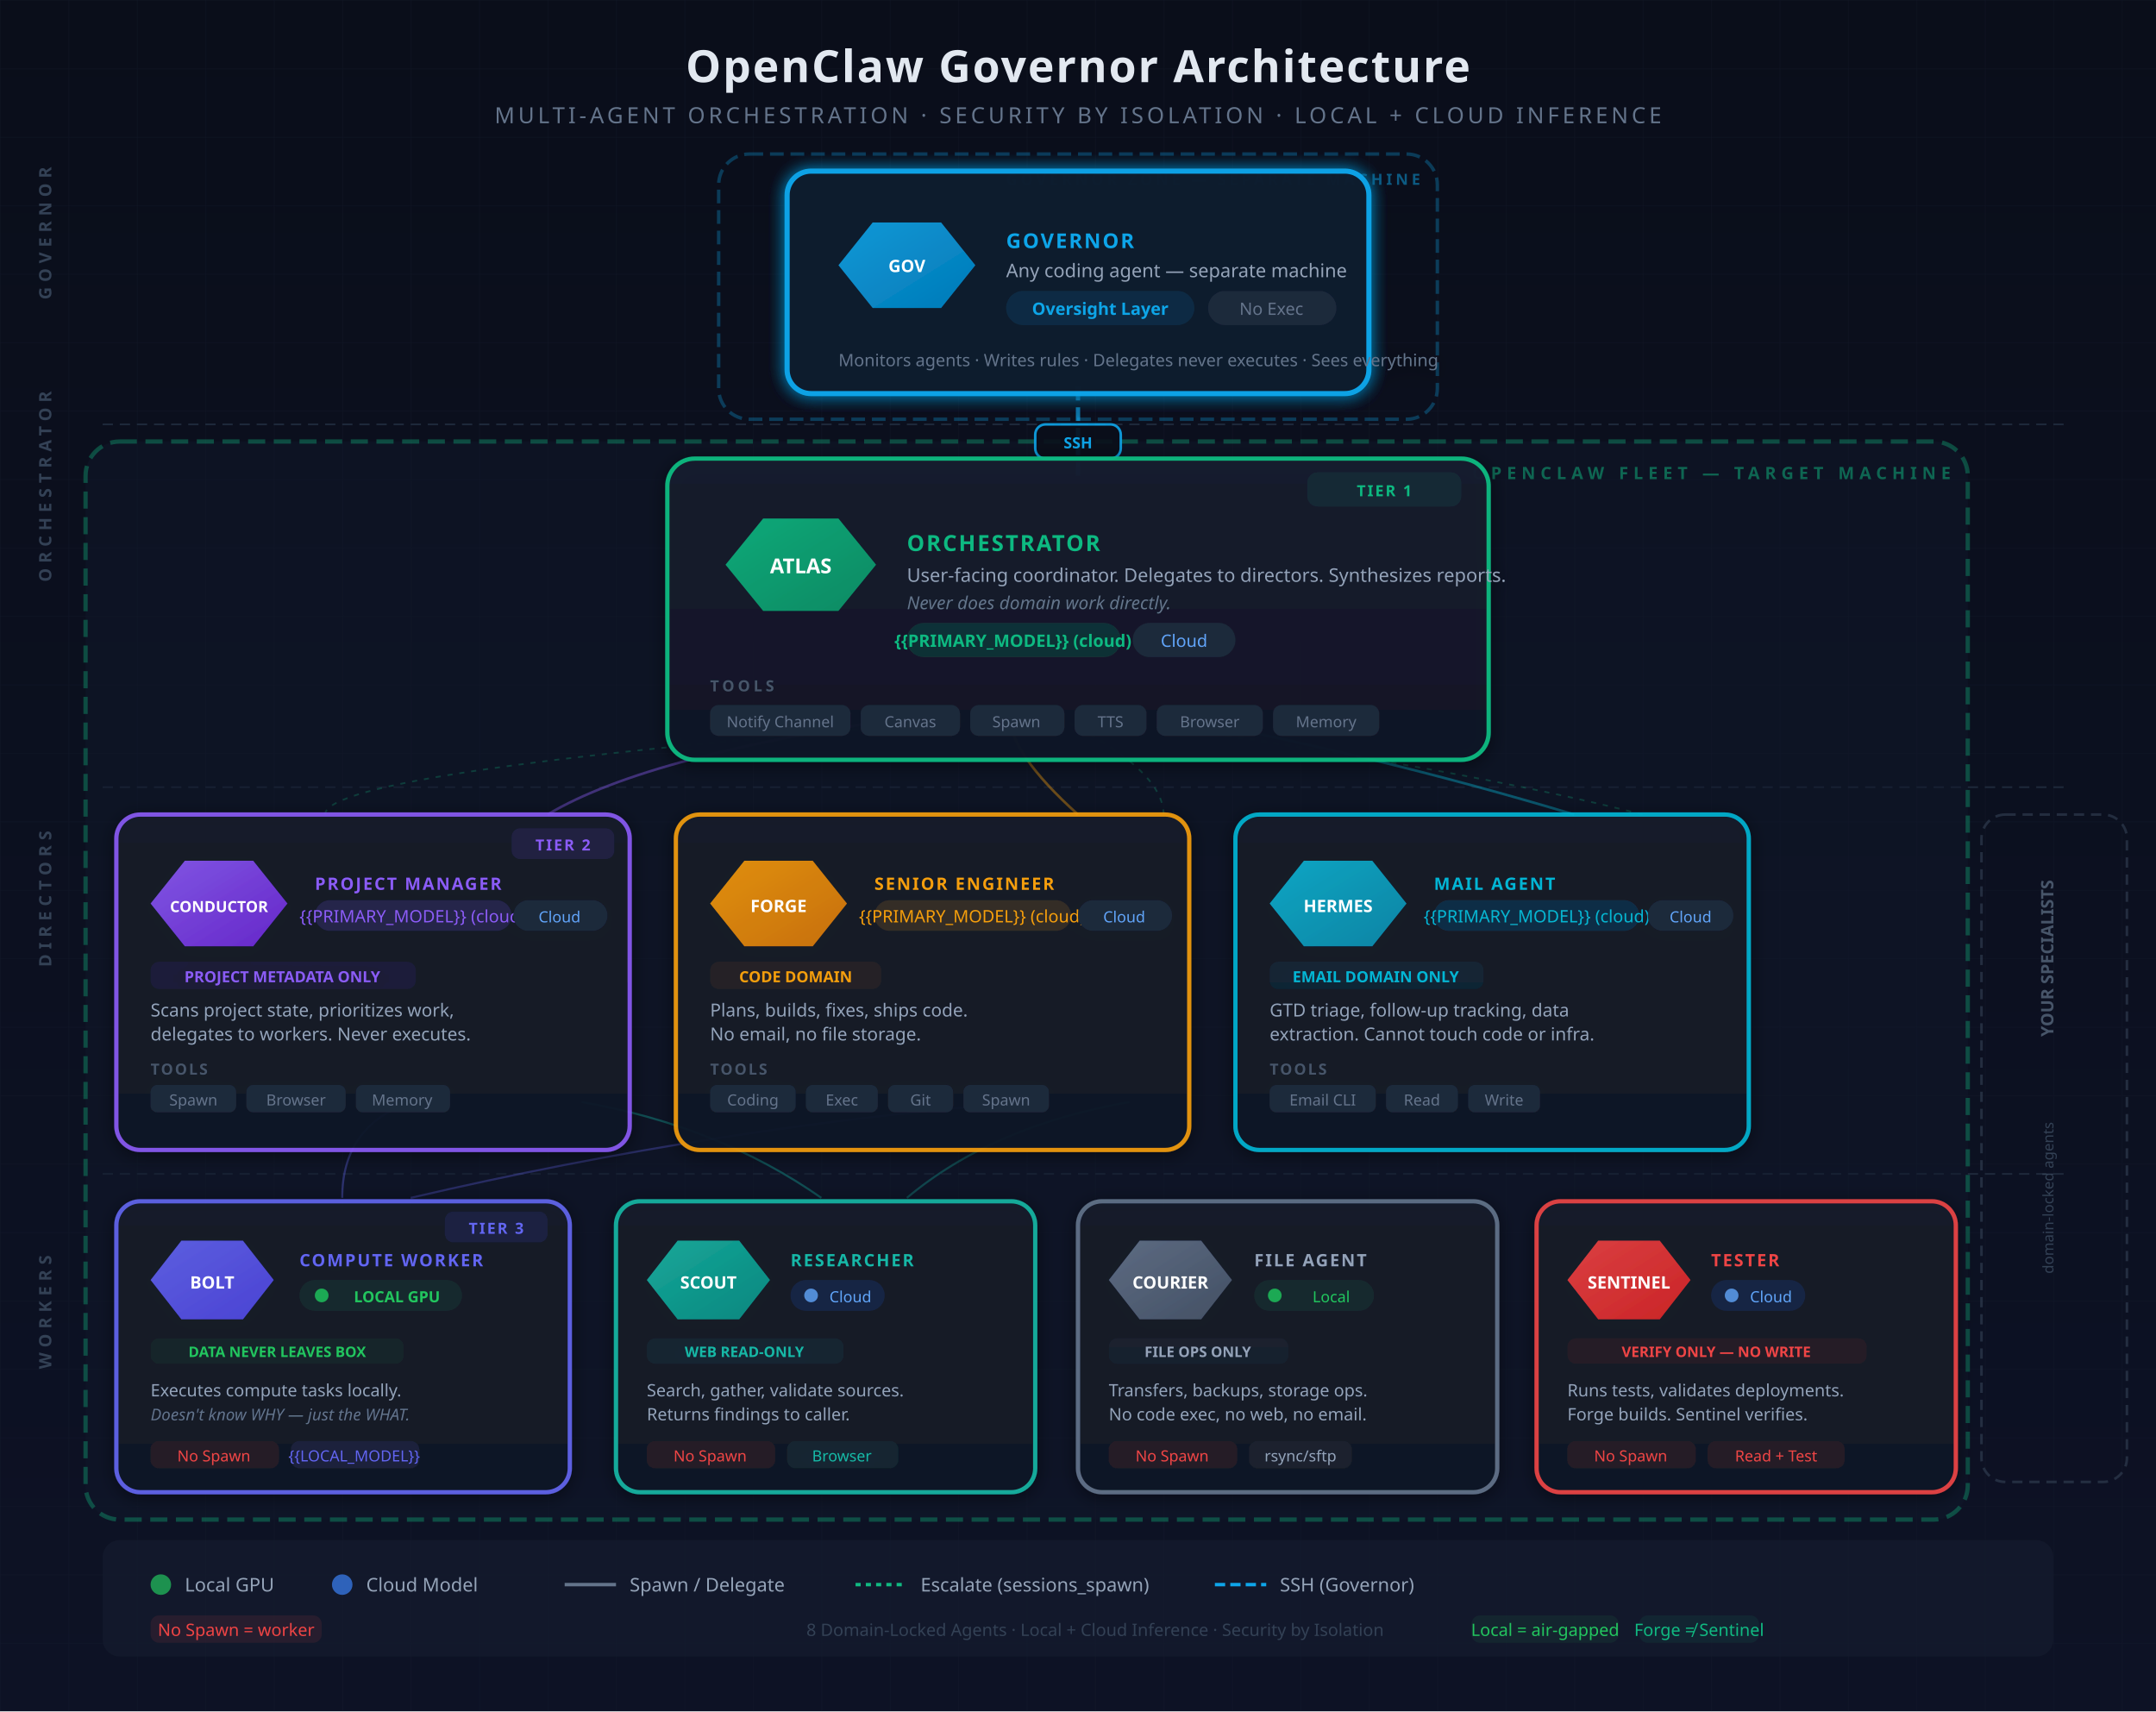
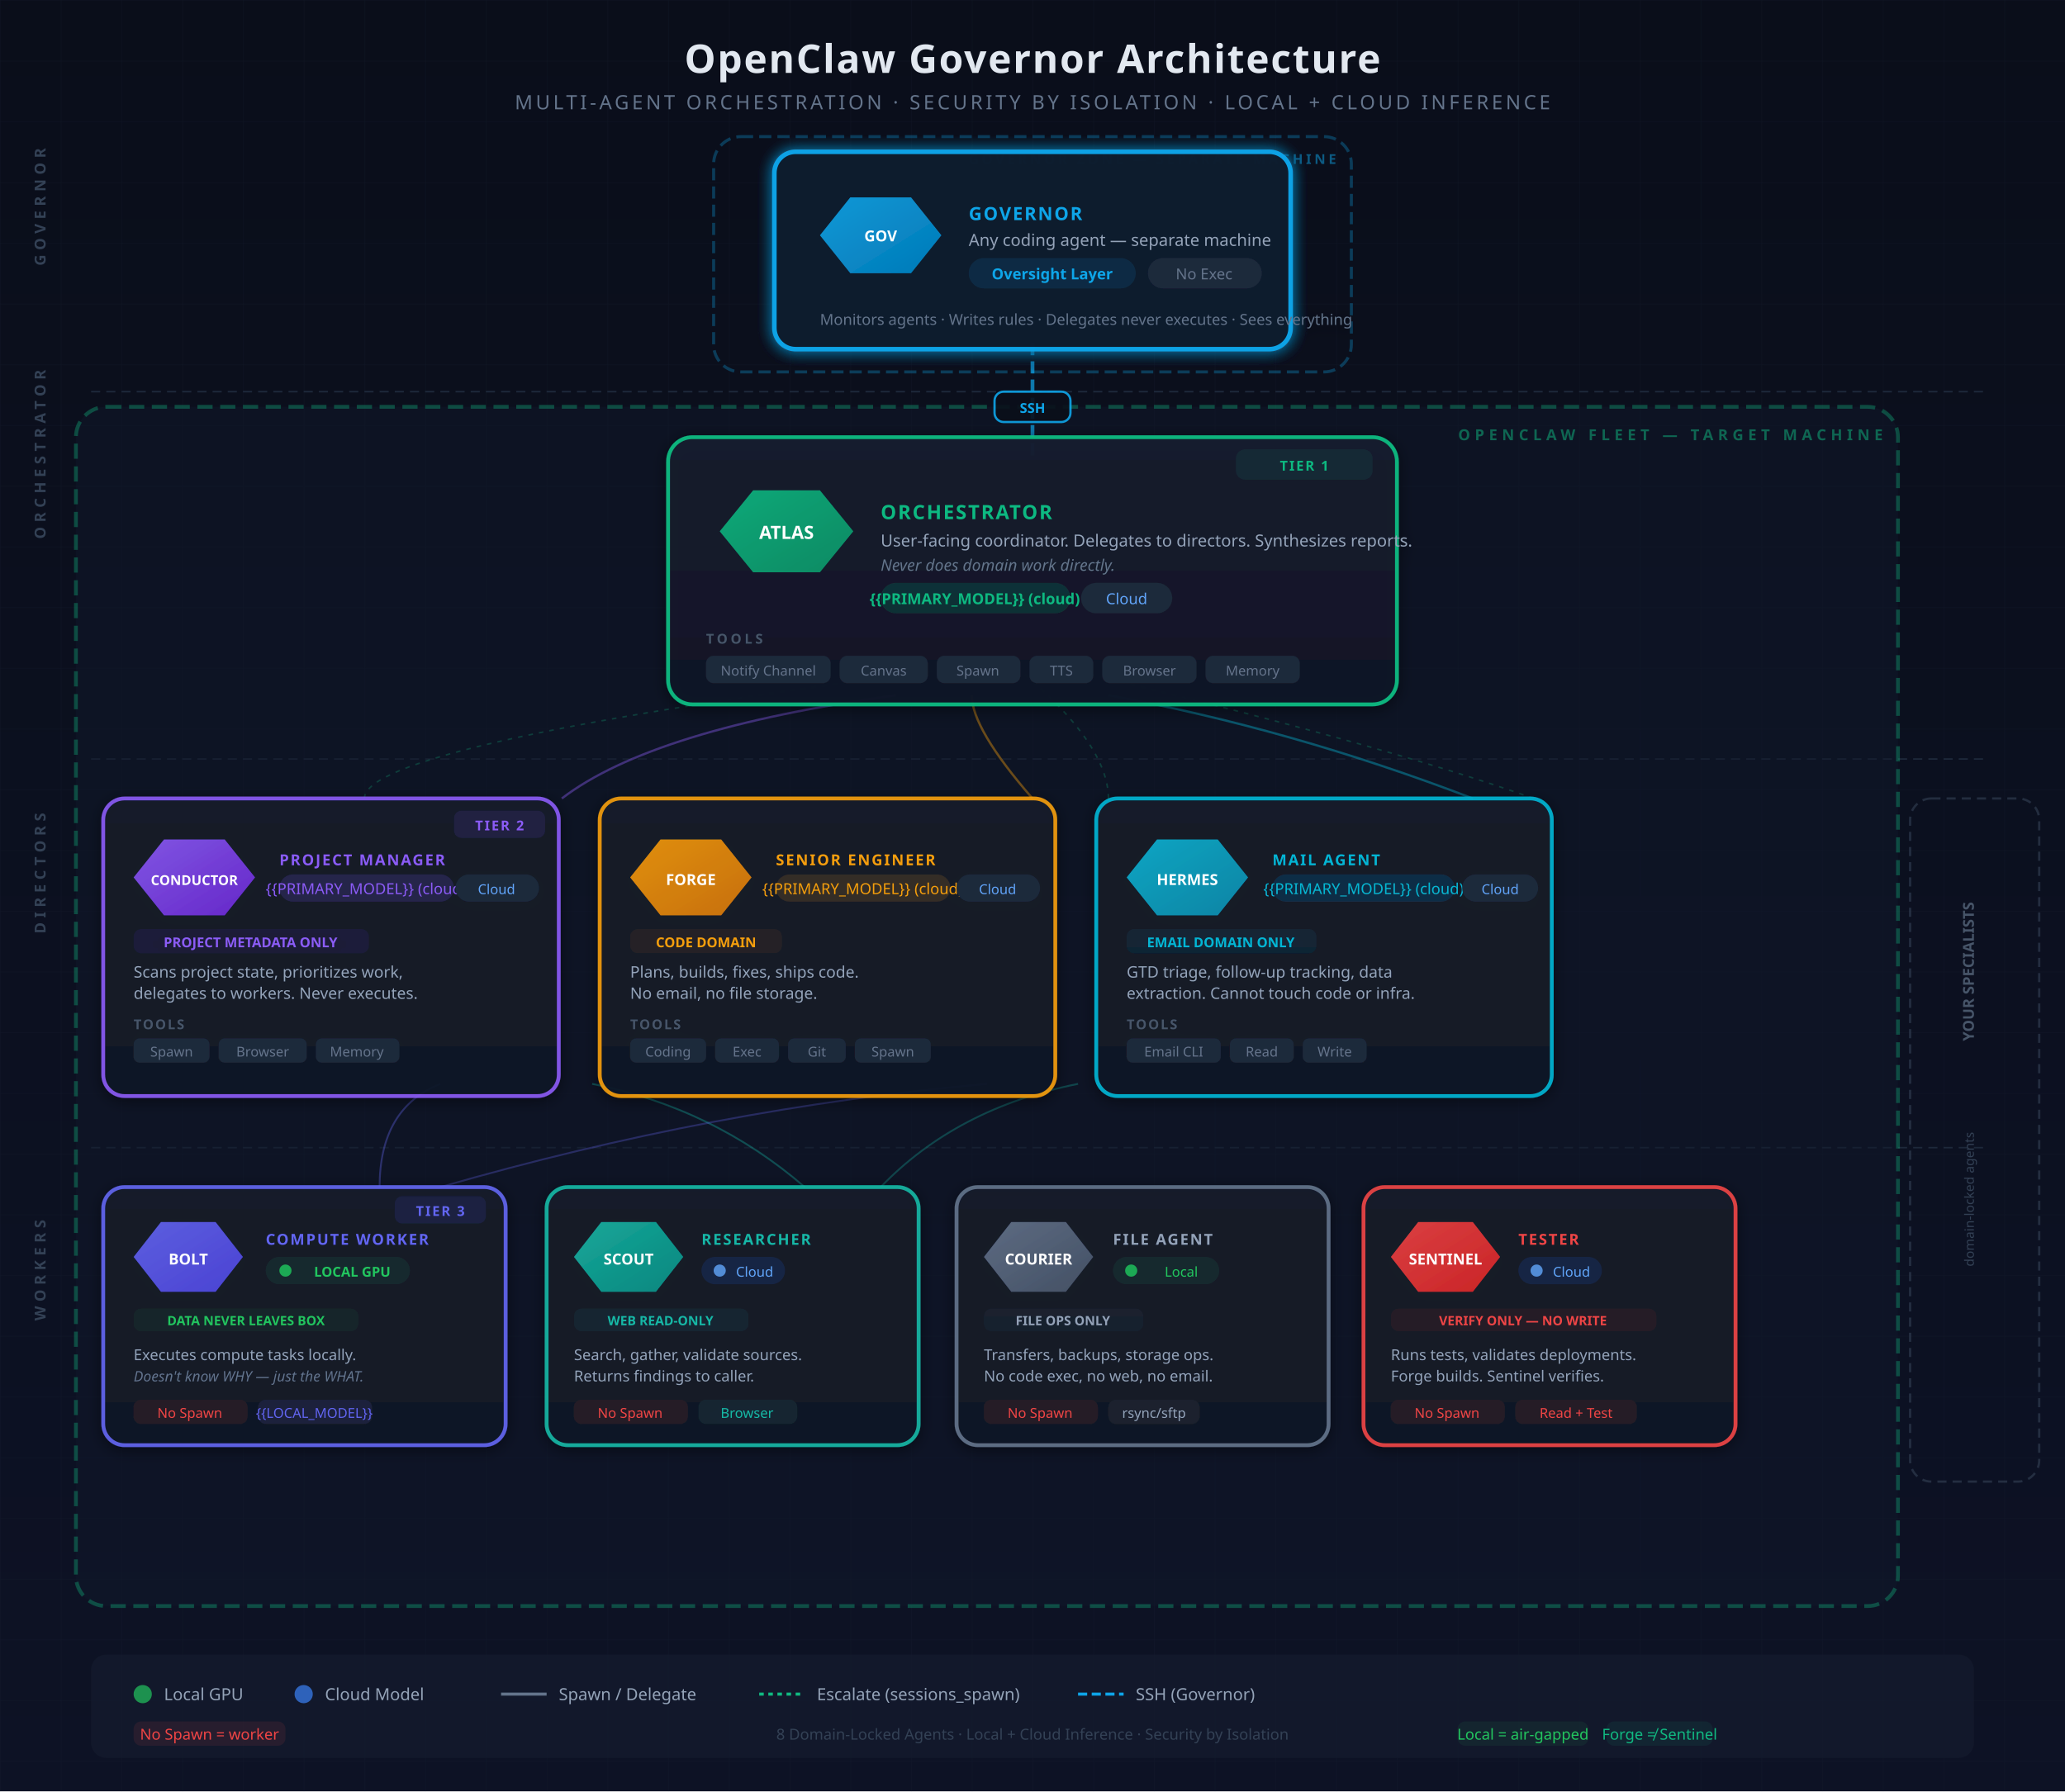
- <svg xmlns="http://www.w3.org/2000/svg" viewBox="0 0 1260 1000" font-family="'Segoe UI', system-ui, -apple-system, sans-serif">
+ <svg xmlns="http://www.w3.org/2000/svg" viewBox="0 0 1360 1180" font-family="'Segoe UI', system-ui, -apple-system, sans-serif">
  <defs>
    <linearGradient id="bg" x1="0" y1="0" x2="0" y2="1">
      <stop offset="0%" stop-color="#0a0e1a" />
      <stop offset="100%" stop-color="#0d1225" />
    </linearGradient>
    <linearGradient id="cardBg" x1="0" y1="0" x2="0" y2="1">
      <stop offset="0%" stop-color="#141b2d" />
      <stop offset="100%" stop-color="#111827" />
    </linearGradient>
    <linearGradient id="govGrad" x1="0" y1="0" x2="1" y2="1">
      <stop offset="0%" stop-color="#0ea5e9" />
      <stop offset="100%" stop-color="#0284c7" />
    </linearGradient>
    <linearGradient id="atlasGrad" x1="0" y1="0" x2="1" y2="1">
      <stop offset="0%" stop-color="#10b981" />
      <stop offset="100%" stop-color="#059669" />
    </linearGradient>
    <linearGradient id="conductorGrad" x1="0" y1="0" x2="1" y2="1">
      <stop offset="0%" stop-color="#8b5cf6" />
      <stop offset="100%" stop-color="#6d28d9" />
    </linearGradient>
    <linearGradient id="forgeGrad" x1="0" y1="0" x2="1" y2="1">
      <stop offset="0%" stop-color="#f59e0b" />
      <stop offset="100%" stop-color="#d97706" />
    </linearGradient>
    <linearGradient id="hermesGrad" x1="0" y1="0" x2="1" y2="1">
      <stop offset="0%" stop-color="#06b6d4" />
      <stop offset="100%" stop-color="#0891b2" />
    </linearGradient>
    <linearGradient id="boltGrad" x1="0" y1="0" x2="1" y2="1">
      <stop offset="0%" stop-color="#6366f1" />
      <stop offset="100%" stop-color="#4f46e5" />
    </linearGradient>
    <linearGradient id="scoutGrad" x1="0" y1="0" x2="1" y2="1">
      <stop offset="0%" stop-color="#14b8a6" />
      <stop offset="100%" stop-color="#0d9488" />
    </linearGradient>
    <linearGradient id="courierGrad" x1="0" y1="0" x2="1" y2="1">
      <stop offset="0%" stop-color="#64748b" />
      <stop offset="100%" stop-color="#475569" />
    </linearGradient>
    <linearGradient id="sentinelGrad" x1="0" y1="0" x2="1" y2="1">
      <stop offset="0%" stop-color="#ef4444" />
      <stop offset="100%" stop-color="#dc2626" />
    </linearGradient>
    <linearGradient id="accent" x1="0" y1="0" x2="1" y2="0">
      <stop offset="0%" stop-color="#10b981" />
      <stop offset="100%" stop-color="#06b6d4" />
    </linearGradient>
    <filter id="shadow">
      <feDropShadow dx="0" dy="2" stdDeviation="5" flood-color="#000" flood-opacity="0.5" />
    </filter>
    <filter id="glowBlue">
      <feGaussianBlur stdDeviation="4" result="blur" />
      <feComposite in="SourceGraphic" in2="blur" operator="over" />
    </filter>
  </defs>
-   <rect width="1260" height="1000" fill="url(#bg)" />
+   <rect width="1360" height="1180" fill="url(#bg)" />
  <pattern id="grid" width="40" height="40" patternUnits="userSpaceOnUse">
    <path d="M 40 0 L 0 0 0 40" fill="none" stroke="#1a2235" stroke-width="0.5" />
  </pattern>
-   <rect width="1260" height="1000" fill="url(#grid)" opacity="0.4" />
-   <text x="630" y="48" text-anchor="middle" fill="#e2e8f0" font-size="26" font-weight="700" letter-spacing="1">OpenClaw Governor Architecture</text>
-   <text x="630" y="72" text-anchor="middle" fill="#64748b" font-size="13" letter-spacing="2">MULTI-AGENT ORCHESTRATION · SECURITY BY ISOLATION · LOCAL + CLOUD INFERENCE</text>
-   <line x1="400" y1="84" x2="860" y2="84" stroke="url(#accent)" stroke-width="2" opacity="0.6" />
+   <rect width="1360" height="1180" fill="url(#grid)" opacity="0.4" />
+   <text x="680" y="48" text-anchor="middle" fill="#e2e8f0" font-size="26" font-weight="700" letter-spacing="1">OpenClaw Governor Architecture</text>
+   <text x="680" y="72" text-anchor="middle" fill="#64748b" font-size="13" letter-spacing="2">MULTI-AGENT ORCHESTRATION · SECURITY BY ISOLATION · LOCAL + CLOUD INFERENCE</text>
+   <line x1="430" y1="84" x2="930" y2="84" stroke="url(#accent)" stroke-width="2" opacity="0.6" />
  <text x="30" y="175" fill="#334155" font-size="10" font-weight="600" letter-spacing="3" transform="rotate(-90, 30, 175)">GOVERNOR</text>
-   <text x="30" y="340" fill="#334155" font-size="10" font-weight="600" letter-spacing="3" transform="rotate(-90, 30, 340)">ORCHESTRATOR</text>
-   <text x="30" y="565" fill="#334155" font-size="10" font-weight="600" letter-spacing="3" transform="rotate(-90, 30, 565)">DIRECTORS</text>
-   <text x="30" y="800" fill="#334155" font-size="10" font-weight="600" letter-spacing="3" transform="rotate(-90, 30, 800)">WORKERS</text>
-   <line x1="60" y1="248" x2="1210" y2="248" stroke="#1e293b" stroke-width="1" stroke-dasharray="6,4" />
-   <line x1="60" y1="460" x2="1210" y2="460" stroke="#1e293b" stroke-width="1" stroke-dasharray="6,4" />
-   <line x1="60" y1="686" x2="1210" y2="686" stroke="#1e293b" stroke-width="1" stroke-dasharray="6,4" />
-   <rect x="420" y="90" width="420" height="155" rx="18" fill="none" stroke="#0ea5e9" stroke-width="2" stroke-dasharray="8,4" opacity="0.3" />
-   <text x="830" y="108" text-anchor="end" fill="#0ea5e9" font-size="9" font-weight="600" letter-spacing="2" opacity="0.5">GOVERNOR ZONE — SEPARATE MACHINE</text>
-   <rect x="50" y="258" width="1100" height="630" rx="20" fill="#0f1729" opacity="0.5" />
-   <rect x="50" y="258" width="1100" height="630" rx="20" fill="none" stroke="#10b981" stroke-width="2.5" stroke-dasharray="10,5" opacity="0.35" />
-   <text x="1140" y="280" text-anchor="end" fill="#10b981" font-size="10" font-weight="700" letter-spacing="3" opacity="0.5">OPENCLAW FLEET — TARGET MACHINE</text>
-   <line x1="630" y1="226" x2="630" y2="258" stroke="#0ea5e9" stroke-width="2.5" stroke-dasharray="8,4" opacity="0.7" />
-   <line x1="630" y1="258" x2="630" y2="282" stroke="#0ea5e9" stroke-width="2.5" stroke-dasharray="8,4" opacity="0.7" />
-   <rect x="605" y="248" width="50" height="20" rx="6" fill="#0a0e1a" stroke="#0ea5e9" stroke-width="1.5" opacity="0.9" />
-   <text x="630" y="262" text-anchor="middle" fill="#0ea5e9" font-size="9" font-weight="700">SSH</text>
-   <path d="M 540 418 Q 380 440 320 476" fill="none" stroke="#8b5cf6" stroke-width="1.5" opacity="0.4" />
-   <path d="M 590 418 Q 590 440 630 476" fill="none" stroke="#f59e0b" stroke-width="1.5" opacity="0.4" />
-   <path d="M 680 418 Q 800 440 920 476" fill="none" stroke="#06b6d4" stroke-width="1.5" opacity="0.4" />
-   <path d="M 240 644 Q 200 658 200 700" fill="none" stroke="#6366f1" stroke-width="1.2" opacity="0.35" />
-   <path d="M 340 644 Q 420 658 480 700" fill="none" stroke="#14b8a6" stroke-width="1.2" opacity="0.35" />
-   <path d="M 600 644 Q 420 658 240 700" fill="none" stroke="#6366f1" stroke-width="1.2" opacity="0.3" />
-   <path d="M 660 644 Q 580 658 530 700" fill="none" stroke="#14b8a6" stroke-width="1.2" opacity="0.3" />
-   <path d="M 190 476 Q 190 450 580 420" fill="none" stroke="#10b981" stroke-width="1" stroke-dasharray="3,4" opacity="0.25" />
-   <path d="M 680 476 Q 680 450 620 420" fill="none" stroke="#10b981" stroke-width="1" stroke-dasharray="3,4" opacity="0.25" />
-   <path d="M 960 476 Q 860 450 650 420" fill="none" stroke="#10b981" stroke-width="1" stroke-dasharray="3,4" opacity="0.25" />
-   <g filter="url(#shadow)">
-     <rect x="460" y="100" width="340" height="130" rx="14" fill="#0c1a2e" stroke="#0ea5e9" stroke-width="3" opacity="0.98" filter="url(#glowBlue)" />
-     <polygon points="490,155 510,130 550,130 570,155 550,180 510,180" fill="url(#govGrad)" opacity="0.9" />
-     <text x="530" y="159" text-anchor="middle" fill="#fff" font-size="10" font-weight="700">GOV</text>
-     <text x="588" y="145" fill="#0ea5e9" font-size="12" font-weight="700" letter-spacing="1">GOVERNOR</text>
-     <text x="588" y="162" fill="#94a3b8" font-size="11">Any coding agent — separate machine</text>
-     <rect x="588" y="170" width="110" height="20" rx="10" fill="#0ea5e9" opacity="0.12" />
-     <text x="643" y="184" text-anchor="middle" fill="#0ea5e9" font-size="10" font-weight="600">Oversight Layer</text>
-     <rect x="706" y="170" width="75" height="20" rx="10" fill="#1e293b" />
-     <text x="743" y="184" text-anchor="middle" fill="#64748b" font-size="10">No Exec</text>
-     <text x="490" y="214" fill="#64748b" font-size="10">Monitors agents · Writes rules · Delegates never executes · Sees everything</text>
-   </g>
-   <g filter="url(#shadow)">
-     <rect x="390" y="268" width="480" height="176" rx="16" fill="url(#cardBg)" stroke="#10b981" stroke-width="2.5" opacity="0.95" />
-     <polygon points="424,330 446,303 490,303 512,330 490,357 446,357" fill="url(#atlasGrad)" opacity="0.9" />
-     <text x="468" y="335" text-anchor="middle" fill="#fff" font-size="12" font-weight="700">ATLAS</text>
-     <text x="530" y="322" fill="#10b981" font-size="13" font-weight="700" letter-spacing="1">ORCHESTRATOR</text>
-     <text x="530" y="340" fill="#94a3b8" font-size="11">User-facing coordinator. Delegates to directors. Synthesizes reports.</text>
-     <text x="530" y="356" fill="#64748b" font-size="10.5" font-style="italic">Never does domain work directly.</text>
-     <rect x="530" y="364" width="125" height="20" rx="10" fill="#10b981" opacity="0.15" />
-     <text x="592" y="378" text-anchor="middle" fill="#10b981" font-size="10" font-weight="600">{{PRIMARY_MODEL}} (cloud)</text>
-     <rect x="662" y="364" width="60" height="20" rx="10" fill="#1e293b" />
-     <text x="692" y="378" text-anchor="middle" fill="#60a5fa" font-size="10">Cloud</text>
-     <text x="415" y="404" fill="#475569" font-size="9" font-weight="600" letter-spacing="2">TOOLS</text>
-     <rect x="415" y="412" width="82" height="18" rx="5" fill="#1e293b" />
-     <text x="456" y="425" text-anchor="middle" fill="#64748b" font-size="9">Notify Channel</text>
-     <rect x="503" y="412" width="58" height="18" rx="5" fill="#1e293b" />
-     <text x="532" y="425" text-anchor="middle" fill="#64748b" font-size="9">Canvas</text>
-     <rect x="567" y="412" width="55" height="18" rx="5" fill="#1e293b" />
-     <text x="594" y="425" text-anchor="middle" fill="#64748b" font-size="9">Spawn</text>
-     <rect x="628" y="412" width="42" height="18" rx="5" fill="#1e293b" />
-     <text x="649" y="425" text-anchor="middle" fill="#64748b" font-size="9">TTS</text>
-     <rect x="676" y="412" width="62" height="18" rx="5" fill="#1e293b" />
-     <text x="707" y="425" text-anchor="middle" fill="#64748b" font-size="9">Browser</text>
-     <rect x="744" y="412" width="62" height="18" rx="5" fill="#1e293b" />
-     <text x="775" y="425" text-anchor="middle" fill="#64748b" font-size="9">Memory</text>
-     <rect x="764" y="276" width="90" height="20" rx="6" fill="#10b981" opacity="0.1" />
-     <text x="809" y="290" text-anchor="middle" fill="#10b981" font-size="9" font-weight="700" letter-spacing="1">TIER 1</text>
-   </g>
-   <g filter="url(#shadow)">
-     <rect x="68" y="476" width="300" height="196" rx="14" fill="url(#cardBg)" stroke="#8b5cf6" stroke-width="2.5" opacity="0.9" />
-     <polygon points="88,528 108,503 148,503 168,528 148,553 108,553" fill="url(#conductorGrad)" opacity="0.9" />
-     <text x="128" y="533" text-anchor="middle" fill="#fff" font-size="9" font-weight="700">CONDUCTOR</text>
-     <text x="184" y="520" fill="#8b5cf6" font-size="10" font-weight="700" letter-spacing="1">PROJECT MANAGER</text>
-     <rect x="184" y="526" width="115" height="18" rx="9" fill="#8b5cf6" opacity="0.15" />
-     <text x="241" y="539" text-anchor="middle" fill="#8b5cf6" font-size="10">{{PRIMARY_MODEL}} (cloud)</text>
-     <rect x="300" y="526" width="55" height="18" rx="9" fill="#1e293b" />
-     <text x="327" y="539" text-anchor="middle" fill="#60a5fa" font-size="9">Cloud</text>
-     <rect x="88" y="562" width="155" height="16" rx="5" fill="#8b5cf6" opacity="0.08" />
-     <text x="165" y="574" text-anchor="middle" fill="#8b5cf6" font-size="9" font-weight="600">PROJECT METADATA ONLY</text>
-     <text x="88" y="594" fill="#94a3b8" font-size="10.5">Scans project state, prioritizes work,</text>
-     <text x="88" y="608" fill="#94a3b8" font-size="10.5">delegates to workers. Never executes.</text>
-     <text x="88" y="628" fill="#475569" font-size="9" font-weight="600" letter-spacing="1">TOOLS</text>
-     <rect x="88" y="634" width="50" height="16" rx="4" fill="#1e293b" />
-     <text x="113" y="646" text-anchor="middle" fill="#64748b" font-size="9">Spawn</text>
-     <rect x="144" y="634" width="58" height="16" rx="4" fill="#1e293b" />
-     <text x="173" y="646" text-anchor="middle" fill="#64748b" font-size="9">Browser</text>
-     <rect x="208" y="634" width="55" height="16" rx="4" fill="#1e293b" />
-     <text x="235" y="646" text-anchor="middle" fill="#64748b" font-size="9">Memory</text>
-     <rect x="299" y="484" width="60" height="18" rx="5" fill="#8b5cf6" opacity="0.1" />
-     <text x="329" y="497" text-anchor="middle" fill="#8b5cf6" font-size="9" font-weight="700" letter-spacing="1">TIER 2</text>
-   </g>
-   <g filter="url(#shadow)">
-     <rect x="395" y="476" width="300" height="196" rx="14" fill="url(#cardBg)" stroke="#f59e0b" stroke-width="2.5" opacity="0.9" />
-     <polygon points="415,528 435,503 475,503 495,528 475,553 435,553" fill="url(#forgeGrad)" opacity="0.9" />
-     <text x="455" y="533" text-anchor="middle" fill="#fff" font-size="10" font-weight="700">FORGE</text>
-     <text x="511" y="520" fill="#f59e0b" font-size="10" font-weight="700" letter-spacing="1">SENIOR ENGINEER</text>
-     <rect x="511" y="526" width="115" height="18" rx="9" fill="#f59e0b" opacity="0.15" />
-     <text x="568" y="539" text-anchor="middle" fill="#f59e0b" font-size="10">{{PRIMARY_MODEL}} (cloud)</text>
-     <rect x="630" y="526" width="55" height="18" rx="9" fill="#1e293b" />
-     <text x="657" y="539" text-anchor="middle" fill="#60a5fa" font-size="9">Cloud</text>
-     <rect x="415" y="562" width="100" height="16" rx="5" fill="#f59e0b" opacity="0.08" />
-     <text x="465" y="574" text-anchor="middle" fill="#f59e0b" font-size="9" font-weight="600">CODE DOMAIN</text>
-     <text x="415" y="594" fill="#94a3b8" font-size="10.5">Plans, builds, fixes, ships code.</text>
-     <text x="415" y="608" fill="#94a3b8" font-size="10.5">No email, no file storage.</text>
-     <text x="415" y="628" fill="#475569" font-size="9" font-weight="600" letter-spacing="1">TOOLS</text>
-     <rect x="415" y="634" width="50" height="16" rx="4" fill="#1e293b" />
-     <text x="440" y="646" text-anchor="middle" fill="#64748b" font-size="9">Coding</text>
-     <rect x="471" y="634" width="42" height="16" rx="4" fill="#1e293b" />
-     <text x="492" y="646" text-anchor="middle" fill="#64748b" font-size="9">Exec</text>
-     <rect x="519" y="634" width="38" height="16" rx="4" fill="#1e293b" />
-     <text x="538" y="646" text-anchor="middle" fill="#64748b" font-size="9">Git</text>
-     <rect x="563" y="634" width="50" height="16" rx="4" fill="#1e293b" />
-     <text x="588" y="646" text-anchor="middle" fill="#64748b" font-size="9">Spawn</text>
-   </g>
-   <g filter="url(#shadow)">
-     <rect x="722" y="476" width="300" height="196" rx="14" fill="url(#cardBg)" stroke="#06b6d4" stroke-width="2.5" opacity="0.9" />
-     <polygon points="742,528 762,503 802,503 822,528 802,553 762,553" fill="url(#hermesGrad)" opacity="0.9" />
-     <text x="782" y="533" text-anchor="middle" fill="#fff" font-size="10" font-weight="700">HERMES</text>
-     <text x="838" y="520" fill="#06b6d4" font-size="10" font-weight="700" letter-spacing="1">MAIL AGENT</text>
-     <rect x="838" y="526" width="120" height="18" rx="9" fill="#06b6d4" opacity="0.15" />
-     <text x="898" y="539" text-anchor="middle" fill="#06b6d4" font-size="10">{{PRIMARY_MODEL}} (cloud)</text>
-     <rect x="963" y="526" width="50" height="18" rx="9" fill="#1e293b" />
-     <text x="988" y="539" text-anchor="middle" fill="#60a5fa" font-size="9">Cloud</text>
-     <rect x="742" y="562" width="125" height="16" rx="5" fill="#06b6d4" opacity="0.08" />
-     <text x="804" y="574" text-anchor="middle" fill="#06b6d4" font-size="9" font-weight="600">EMAIL DOMAIN ONLY</text>
-     <text x="742" y="594" fill="#94a3b8" font-size="10.5">GTD triage, follow-up tracking, data</text>
-     <text x="742" y="608" fill="#94a3b8" font-size="10.5">extraction. Cannot touch code or infra.</text>
-     <text x="742" y="628" fill="#475569" font-size="9" font-weight="600" letter-spacing="1">TOOLS</text>
-     <rect x="742" y="634" width="62" height="16" rx="4" fill="#1e293b" />
-     <text x="773" y="646" text-anchor="middle" fill="#64748b" font-size="9">Email CLI</text>
-     <rect x="810" y="634" width="42" height="16" rx="4" fill="#1e293b" />
-     <text x="831" y="646" text-anchor="middle" fill="#64748b" font-size="9">Read</text>
-     <rect x="858" y="634" width="42" height="16" rx="4" fill="#1e293b" />
-     <text x="879" y="646" text-anchor="middle" fill="#64748b" font-size="9">Write</text>
-   </g>
-   <g filter="url(#shadow)">
-     <rect x="68" y="702" width="265" height="170" rx="14" fill="url(#cardBg)" stroke="#6366f1" stroke-width="2.5" opacity="0.9" />
-     <polygon points="88,748 106,725 142,725 160,748 142,771 106,771" fill="url(#boltGrad)" opacity="0.9" />
-     <text x="124" y="753" text-anchor="middle" fill="#fff" font-size="10" font-weight="700">BOLT</text>
-     <text x="175" y="740" fill="#6366f1" font-size="10" font-weight="700" letter-spacing="1">COMPUTE WORKER</text>
-     <rect x="175" y="748" width="95" height="18" rx="9" fill="#22c55e" opacity="0.12" />
-     <circle cx="188" cy="757" r="4" fill="#22c55e" opacity="0.8" />
-     <text x="232" y="761" text-anchor="middle" fill="#22c55e" font-size="9" font-weight="600">LOCAL GPU</text>
-     <rect x="88" y="782" width="148" height="15" rx="5" fill="#22c55e" opacity="0.08" />
-     <text x="162" y="793" text-anchor="middle" fill="#22c55e" font-size="8.5" font-weight="600">DATA NEVER LEAVES BOX</text>
-     <text x="88" y="816" fill="#94a3b8" font-size="10">Executes compute tasks locally.</text>
-     <text x="88" y="830" fill="#64748b" font-size="9.5" font-style="italic">Doesn't know WHY — just the WHAT.</text>
-     <rect x="88" y="842" width="75" height="16" rx="5" fill="#ef4444" opacity="0.1" />
-     <text x="125" y="854" text-anchor="middle" fill="#ef4444" font-size="9">No Spawn</text>
-     <rect x="170" y="842" width="75" height="16" rx="5" fill="#6366f1" opacity="0.1" />
-     <text x="207" y="854" text-anchor="middle" fill="#6366f1" font-size="9">{{LOCAL_MODEL}}</text>
-     <rect x="260" y="708" width="60" height="18" rx="5" fill="#6366f1" opacity="0.1" />
-     <text x="290" y="721" text-anchor="middle" fill="#6366f1" font-size="9" font-weight="700" letter-spacing="1">TIER 3</text>
-   </g>
-   <g filter="url(#shadow)">
-     <rect x="360" y="702" width="245" height="170" rx="14" fill="url(#cardBg)" stroke="#14b8a6" stroke-width="2.5" opacity="0.9" />
-     <polygon points="378,748 396,725 432,725 450,748 432,771 396,771" fill="url(#scoutGrad)" opacity="0.9" />
-     <text x="414" y="753" text-anchor="middle" fill="#fff" font-size="10" font-weight="700">SCOUT</text>
-     <text x="462" y="740" fill="#14b8a6" font-size="10" font-weight="700" letter-spacing="1">RESEARCHER</text>
-     <rect x="462" y="748" width="55" height="18" rx="9" fill="#3b82f6" opacity="0.12" />
-     <circle cx="474" cy="757" r="4" fill="#60a5fa" opacity="0.8" />
-     <text x="497" y="761" text-anchor="middle" fill="#60a5fa" font-size="9">Cloud</text>
-     <rect x="378" y="782" width="115" height="15" rx="5" fill="#14b8a6" opacity="0.08" />
-     <text x="435" y="793" text-anchor="middle" fill="#14b8a6" font-size="8.5" font-weight="600">WEB READ-ONLY</text>
-     <text x="378" y="816" fill="#94a3b8" font-size="10">Search, gather, validate sources.</text>
-     <text x="378" y="830" fill="#94a3b8" font-size="10">Returns findings to caller.</text>
-     <rect x="378" y="842" width="75" height="16" rx="5" fill="#ef4444" opacity="0.1" />
-     <text x="415" y="854" text-anchor="middle" fill="#ef4444" font-size="9">No Spawn</text>
-     <rect x="460" y="842" width="65" height="16" rx="5" fill="#14b8a6" opacity="0.1" />
-     <text x="492" y="854" text-anchor="middle" fill="#14b8a6" font-size="9">Browser</text>
-   </g>
-   <g filter="url(#shadow)">
-     <rect x="630" y="702" width="245" height="170" rx="14" fill="url(#cardBg)" stroke="#64748b" stroke-width="2.5" opacity="0.9" />
-     <polygon points="648,748 666,725 702,725 720,748 702,771 666,771" fill="url(#courierGrad)" opacity="0.9" />
-     <text x="684" y="753" text-anchor="middle" fill="#fff" font-size="10" font-weight="700">COURIER</text>
-     <text x="733" y="740" fill="#94a3b8" font-size="10" font-weight="700" letter-spacing="1">FILE AGENT</text>
-     <rect x="733" y="748" width="70" height="18" rx="9" fill="#22c55e" opacity="0.12" />
-     <circle cx="745" cy="757" r="4" fill="#22c55e" opacity="0.8" />
-     <text x="778" y="761" text-anchor="middle" fill="#22c55e" font-size="9">Local</text>
-     <rect x="648" y="782" width="105" height="15" rx="5" fill="#64748b" opacity="0.08" />
-     <text x="700" y="793" text-anchor="middle" fill="#94a3b8" font-size="8.5" font-weight="600">FILE OPS ONLY</text>
-     <text x="648" y="816" fill="#94a3b8" font-size="10">Transfers, backups, storage ops.</text>
-     <text x="648" y="830" fill="#94a3b8" font-size="10">No code exec, no web, no email.</text>
-     <rect x="648" y="842" width="75" height="16" rx="5" fill="#ef4444" opacity="0.1" />
-     <text x="685" y="854" text-anchor="middle" fill="#ef4444" font-size="9">No Spawn</text>
-     <rect x="730" y="842" width="60" height="16" rx="5" fill="#64748b" opacity="0.1" />
-     <text x="760" y="854" text-anchor="middle" fill="#94a3b8" font-size="9">rsync/sftp</text>
-   </g>
-   <g filter="url(#shadow)">
-     <rect x="898" y="702" width="245" height="170" rx="14" fill="url(#cardBg)" stroke="#ef4444" stroke-width="2.5" opacity="0.9" />
-     <polygon points="916,748 934,725 970,725 988,748 970,771 934,771" fill="url(#sentinelGrad)" opacity="0.9" />
-     <text x="952" y="753" text-anchor="middle" fill="#fff" font-size="10" font-weight="700">SENTINEL</text>
-     <text x="1000" y="740" fill="#ef4444" font-size="10" font-weight="700" letter-spacing="1">TESTER</text>
-     <rect x="1000" y="748" width="55" height="18" rx="9" fill="#3b82f6" opacity="0.12" />
-     <circle cx="1012" cy="757" r="4" fill="#60a5fa" opacity="0.8" />
-     <text x="1035" y="761" text-anchor="middle" fill="#60a5fa" font-size="9">Cloud</text>
-     <rect x="916" y="782" width="175" height="15" rx="5" fill="#ef4444" opacity="0.08" />
-     <text x="1003" y="793" text-anchor="middle" fill="#ef4444" font-size="8.5" font-weight="600">VERIFY ONLY — NO WRITE</text>
-     <text x="916" y="816" fill="#94a3b8" font-size="10">Runs tests, validates deployments.</text>
-     <text x="916" y="830" fill="#94a3b8" font-size="10">Forge builds. Sentinel verifies.</text>
-     <rect x="916" y="842" width="75" height="16" rx="5" fill="#ef4444" opacity="0.1" />
-     <text x="953" y="854" text-anchor="middle" fill="#ef4444" font-size="9">No Spawn</text>
-     <rect x="998" y="842" width="80" height="16" rx="5" fill="#ef4444" opacity="0.1" />
-     <text x="1038" y="854" text-anchor="middle" fill="#ef4444" font-size="9">Read + Test</text>
-   </g>
-   <rect x="1158" y="476" width="85" height="390" rx="14" fill="none" stroke="#334155" stroke-width="1.5" stroke-dasharray="6,4" opacity="0.6" />
-   <text x="1200" y="560" text-anchor="middle" fill="#475569" font-size="10" font-weight="600" transform="rotate(-90, 1200, 560)">YOUR SPECIALISTS</text>
-   <text x="1200" y="700" text-anchor="middle" fill="#334155" font-size="8.5" transform="rotate(-90, 1200, 700)">domain-locked agents</text>
+   <text x="30" y="355" fill="#334155" font-size="10" font-weight="600" letter-spacing="3" transform="rotate(-90, 30, 355)">ORCHESTRATOR</text>
+   <text x="30" y="615" fill="#334155" font-size="10" font-weight="600" letter-spacing="3" transform="rotate(-90, 30, 615)">DIRECTORS</text>
+   <text x="30" y="870" fill="#334155" font-size="10" font-weight="600" letter-spacing="3" transform="rotate(-90, 30, 870)">WORKERS</text>
+   <line x1="60" y1="258" x2="1310" y2="258" stroke="#1e293b" stroke-width="1" stroke-dasharray="6,4" />
+   <line x1="60" y1="500" x2="1310" y2="500" stroke="#1e293b" stroke-width="1" stroke-dasharray="6,4" />
+   <line x1="60" y1="756" x2="1310" y2="756" stroke="#1e293b" stroke-width="1" stroke-dasharray="6,4" />
+   <rect x="470" y="90" width="420" height="155" rx="18" fill="none" stroke="#0ea5e9" stroke-width="2" stroke-dasharray="8,4" opacity="0.3" />
+   <text x="880" y="108" text-anchor="end" fill="#0ea5e9" font-size="9" font-weight="600" letter-spacing="2" opacity="0.5">GOVERNOR ZONE — SEPARATE MACHINE</text>
+   <rect x="50" y="268" width="1200" height="790" rx="20" fill="#0f1729" opacity="0.5" />
+   <rect x="50" y="268" width="1200" height="790" rx="20" fill="none" stroke="#10b981" stroke-width="2.5" stroke-dasharray="10,5" opacity="0.35" />
+   <text x="1240" y="290" text-anchor="end" fill="#10b981" font-size="10" font-weight="700" letter-spacing="3" opacity="0.5">OPENCLAW FLEET — TARGET MACHINE</text>
+   <line x1="680" y1="226" x2="680" y2="268" stroke="#0ea5e9" stroke-width="2.5" stroke-dasharray="8,4" opacity="0.7" />
+   <line x1="680" y1="268" x2="680" y2="302" stroke="#0ea5e9" stroke-width="2.5" stroke-dasharray="8,4" opacity="0.7" />
+   <rect x="655" y="258" width="50" height="20" rx="6" fill="#0a0e1a" stroke="#0ea5e9" stroke-width="1.5" opacity="0.9" />
+   <text x="680" y="272" text-anchor="middle" fill="#0ea5e9" font-size="9" font-weight="700">SSH</text>
+   <path d="M 590 458 Q 430 480 370 526" fill="none" stroke="#8b5cf6" stroke-width="1.5" opacity="0.4" />
+   <path d="M 640 458 Q 640 480 680 526" fill="none" stroke="#f59e0b" stroke-width="1.5" opacity="0.4" />
+   <path d="M 730 458 Q 850 480 970 526" fill="none" stroke="#06b6d4" stroke-width="1.5" opacity="0.4" />
+   <path d="M 290 714 Q 250 730 250 782" fill="none" stroke="#6366f1" stroke-width="1.2" opacity="0.35" />
+   <path d="M 390 714 Q 470 730 530 782" fill="none" stroke="#14b8a6" stroke-width="1.2" opacity="0.35" />
+   <path d="M 650 714 Q 470 730 290 782" fill="none" stroke="#6366f1" stroke-width="1.2" opacity="0.3" />
+   <path d="M 710 714 Q 630 730 580 782" fill="none" stroke="#14b8a6" stroke-width="1.2" opacity="0.3" />
+   <path d="M 240 526 Q 240 490 630 440" fill="none" stroke="#10b981" stroke-width="1" stroke-dasharray="3,4" opacity="0.25" />
+   <path d="M 730 526 Q 730 490 670 440" fill="none" stroke="#10b981" stroke-width="1" stroke-dasharray="3,4" opacity="0.25" />
+   <path d="M 1010 526 Q 910 490 700 440" fill="none" stroke="#10b981" stroke-width="1" stroke-dasharray="3,4" opacity="0.25" />
+   <g filter="url(#shadow)">
+     <rect x="510" y="100" width="340" height="130" rx="14" fill="#0c1a2e" stroke="#0ea5e9" stroke-width="3" opacity="0.98" filter="url(#glowBlue)" />
+     <polygon points="540,155 560,130 600,130 620,155 600,180 560,180" fill="url(#govGrad)" opacity="0.9" />
+     <text x="580" y="159" text-anchor="middle" fill="#fff" font-size="10" font-weight="700">GOV</text>
+     <text x="638" y="145" fill="#0ea5e9" font-size="12" font-weight="700" letter-spacing="1">GOVERNOR</text>
+     <text x="638" y="162" fill="#94a3b8" font-size="11">Any coding agent — separate machine</text>
+     <rect x="638" y="170" width="110" height="20" rx="10" fill="#0ea5e9" opacity="0.12" />
+     <text x="693" y="184" text-anchor="middle" fill="#0ea5e9" font-size="10" font-weight="600">Oversight Layer</text>
+     <rect x="756" y="170" width="75" height="20" rx="10" fill="#1e293b" />
+     <text x="793" y="184" text-anchor="middle" fill="#64748b" font-size="10">No Exec</text>
+     <text x="540" y="214" fill="#64748b" font-size="10">Monitors agents · Writes rules · Delegates never executes · Sees everything</text>
+   </g>
+   <g filter="url(#shadow)">
+     <rect x="440" y="288" width="480" height="176" rx="16" fill="url(#cardBg)" stroke="#10b981" stroke-width="2.5" opacity="0.95" />
+     <polygon points="474,350 496,323 540,323 562,350 540,377 496,377" fill="url(#atlasGrad)" opacity="0.9" />
+     <text x="518" y="355" text-anchor="middle" fill="#fff" font-size="12" font-weight="700">ATLAS</text>
+     <text x="580" y="342" fill="#10b981" font-size="13" font-weight="700" letter-spacing="1">ORCHESTRATOR</text>
+     <text x="580" y="360" fill="#94a3b8" font-size="11">User-facing coordinator. Delegates to directors. Synthesizes reports.</text>
+     <text x="580" y="376" fill="#64748b" font-size="10.5" font-style="italic">Never does domain work directly.</text>
+     <rect x="580" y="384" width="125" height="20" rx="10" fill="#10b981" opacity="0.15" />
+     <text x="642" y="398" text-anchor="middle" fill="#10b981" font-size="10" font-weight="600">{{PRIMARY_MODEL}} (cloud)</text>
+     <rect x="712" y="384" width="60" height="20" rx="10" fill="#1e293b" />
+     <text x="742" y="398" text-anchor="middle" fill="#60a5fa" font-size="10">Cloud</text>
+     <text x="465" y="424" fill="#475569" font-size="9" font-weight="600" letter-spacing="2">TOOLS</text>
+     <rect x="465" y="432" width="82" height="18" rx="5" fill="#1e293b" />
+     <text x="506" y="445" text-anchor="middle" fill="#64748b" font-size="9">Notify Channel</text>
+     <rect x="553" y="432" width="58" height="18" rx="5" fill="#1e293b" />
+     <text x="582" y="445" text-anchor="middle" fill="#64748b" font-size="9">Canvas</text>
+     <rect x="617" y="432" width="55" height="18" rx="5" fill="#1e293b" />
+     <text x="644" y="445" text-anchor="middle" fill="#64748b" font-size="9">Spawn</text>
+     <rect x="678" y="432" width="42" height="18" rx="5" fill="#1e293b" />
+     <text x="699" y="445" text-anchor="middle" fill="#64748b" font-size="9">TTS</text>
+     <rect x="726" y="432" width="62" height="18" rx="5" fill="#1e293b" />
+     <text x="757" y="445" text-anchor="middle" fill="#64748b" font-size="9">Browser</text>
+     <rect x="794" y="432" width="62" height="18" rx="5" fill="#1e293b" />
+     <text x="825" y="445" text-anchor="middle" fill="#64748b" font-size="9">Memory</text>
+     <rect x="814" y="296" width="90" height="20" rx="6" fill="#10b981" opacity="0.1" />
+     <text x="859" y="310" text-anchor="middle" fill="#10b981" font-size="9" font-weight="700" letter-spacing="1">TIER 1</text>
+   </g>
+   <g filter="url(#shadow)">
+     <rect x="68" y="526" width="300" height="196" rx="14" fill="url(#cardBg)" stroke="#8b5cf6" stroke-width="2.5" opacity="0.9" />
+     <polygon points="88,578 108,553 148,553 168,578 148,603 108,603" fill="url(#conductorGrad)" opacity="0.9" />
+     <text x="128" y="583" text-anchor="middle" fill="#fff" font-size="9" font-weight="700">CONDUCTOR</text>
+     <text x="184" y="570" fill="#8b5cf6" font-size="10" font-weight="700" letter-spacing="1">PROJECT MANAGER</text>
+     <rect x="184" y="576" width="115" height="18" rx="9" fill="#8b5cf6" opacity="0.15" />
+     <text x="241" y="589" text-anchor="middle" fill="#8b5cf6" font-size="10">{{PRIMARY_MODEL}} (cloud)</text>
+     <rect x="300" y="576" width="55" height="18" rx="9" fill="#1e293b" />
+     <text x="327" y="589" text-anchor="middle" fill="#60a5fa" font-size="9">Cloud</text>
+     <rect x="88" y="612" width="155" height="16" rx="5" fill="#8b5cf6" opacity="0.08" />
+     <text x="165" y="624" text-anchor="middle" fill="#8b5cf6" font-size="9" font-weight="600">PROJECT METADATA ONLY</text>
+     <text x="88" y="644" fill="#94a3b8" font-size="10.5">Scans project state, prioritizes work,</text>
+     <text x="88" y="658" fill="#94a3b8" font-size="10.5">delegates to workers. Never executes.</text>
+     <text x="88" y="678" fill="#475569" font-size="9" font-weight="600" letter-spacing="1">TOOLS</text>
+     <rect x="88" y="684" width="50" height="16" rx="4" fill="#1e293b" />
+     <text x="113" y="696" text-anchor="middle" fill="#64748b" font-size="9">Spawn</text>
+     <rect x="144" y="684" width="58" height="16" rx="4" fill="#1e293b" />
+     <text x="173" y="696" text-anchor="middle" fill="#64748b" font-size="9">Browser</text>
+     <rect x="208" y="684" width="55" height="16" rx="4" fill="#1e293b" />
+     <text x="235" y="696" text-anchor="middle" fill="#64748b" font-size="9">Memory</text>
+     <rect x="299" y="534" width="60" height="18" rx="5" fill="#8b5cf6" opacity="0.1" />
+     <text x="329" y="547" text-anchor="middle" fill="#8b5cf6" font-size="9" font-weight="700" letter-spacing="1">TIER 2</text>
+   </g>
+   <g filter="url(#shadow)">
+     <rect x="395" y="526" width="300" height="196" rx="14" fill="url(#cardBg)" stroke="#f59e0b" stroke-width="2.5" opacity="0.9" />
+     <polygon points="415,578 435,553 475,553 495,578 475,603 435,603" fill="url(#forgeGrad)" opacity="0.9" />
+     <text x="455" y="583" text-anchor="middle" fill="#fff" font-size="10" font-weight="700">FORGE</text>
+     <text x="511" y="570" fill="#f59e0b" font-size="10" font-weight="700" letter-spacing="1">SENIOR ENGINEER</text>
+     <rect x="511" y="576" width="115" height="18" rx="9" fill="#f59e0b" opacity="0.15" />
+     <text x="568" y="589" text-anchor="middle" fill="#f59e0b" font-size="10">{{PRIMARY_MODEL}} (cloud)</text>
+     <rect x="630" y="576" width="55" height="18" rx="9" fill="#1e293b" />
+     <text x="657" y="589" text-anchor="middle" fill="#60a5fa" font-size="9">Cloud</text>
+     <rect x="415" y="612" width="100" height="16" rx="5" fill="#f59e0b" opacity="0.08" />
+     <text x="465" y="624" text-anchor="middle" fill="#f59e0b" font-size="9" font-weight="600">CODE DOMAIN</text>
+     <text x="415" y="644" fill="#94a3b8" font-size="10.5">Plans, builds, fixes, ships code.</text>
+     <text x="415" y="658" fill="#94a3b8" font-size="10.5">No email, no file storage.</text>
+     <text x="415" y="678" fill="#475569" font-size="9" font-weight="600" letter-spacing="1">TOOLS</text>
+     <rect x="415" y="684" width="50" height="16" rx="4" fill="#1e293b" />
+     <text x="440" y="696" text-anchor="middle" fill="#64748b" font-size="9">Coding</text>
+     <rect x="471" y="684" width="42" height="16" rx="4" fill="#1e293b" />
+     <text x="492" y="696" text-anchor="middle" fill="#64748b" font-size="9">Exec</text>
+     <rect x="519" y="684" width="38" height="16" rx="4" fill="#1e293b" />
+     <text x="538" y="696" text-anchor="middle" fill="#64748b" font-size="9">Git</text>
+     <rect x="563" y="684" width="50" height="16" rx="4" fill="#1e293b" />
+     <text x="588" y="696" text-anchor="middle" fill="#64748b" font-size="9">Spawn</text>
+   </g>
+   <g filter="url(#shadow)">
+     <rect x="722" y="526" width="300" height="196" rx="14" fill="url(#cardBg)" stroke="#06b6d4" stroke-width="2.5" opacity="0.9" />
+     <polygon points="742,578 762,553 802,553 822,578 802,603 762,603" fill="url(#hermesGrad)" opacity="0.9" />
+     <text x="782" y="583" text-anchor="middle" fill="#fff" font-size="10" font-weight="700">HERMES</text>
+     <text x="838" y="570" fill="#06b6d4" font-size="10" font-weight="700" letter-spacing="1">MAIL AGENT</text>
+     <rect x="838" y="576" width="120" height="18" rx="9" fill="#06b6d4" opacity="0.15" />
+     <text x="898" y="589" text-anchor="middle" fill="#06b6d4" font-size="10">{{PRIMARY_MODEL}} (cloud)</text>
+     <rect x="963" y="576" width="50" height="18" rx="9" fill="#1e293b" />
+     <text x="988" y="589" text-anchor="middle" fill="#60a5fa" font-size="9">Cloud</text>
+     <rect x="742" y="612" width="125" height="16" rx="5" fill="#06b6d4" opacity="0.08" />
+     <text x="804" y="624" text-anchor="middle" fill="#06b6d4" font-size="9" font-weight="600">EMAIL DOMAIN ONLY</text>
+     <text x="742" y="644" fill="#94a3b8" font-size="10.5">GTD triage, follow-up tracking, data</text>
+     <text x="742" y="658" fill="#94a3b8" font-size="10.5">extraction. Cannot touch code or infra.</text>
+     <text x="742" y="678" fill="#475569" font-size="9" font-weight="600" letter-spacing="1">TOOLS</text>
+     <rect x="742" y="684" width="62" height="16" rx="4" fill="#1e293b" />
+     <text x="773" y="696" text-anchor="middle" fill="#64748b" font-size="9">Email CLI</text>
+     <rect x="810" y="684" width="42" height="16" rx="4" fill="#1e293b" />
+     <text x="831" y="696" text-anchor="middle" fill="#64748b" font-size="9">Read</text>
+     <rect x="858" y="684" width="42" height="16" rx="4" fill="#1e293b" />
+     <text x="879" y="696" text-anchor="middle" fill="#64748b" font-size="9">Write</text>
+   </g>
+   <g filter="url(#shadow)">
+     <rect x="68" y="782" width="265" height="170" rx="14" fill="url(#cardBg)" stroke="#6366f1" stroke-width="2.5" opacity="0.9" />
+     <polygon points="88,828 106,805 142,805 160,828 142,851 106,851" fill="url(#boltGrad)" opacity="0.9" />
+     <text x="124" y="833" text-anchor="middle" fill="#fff" font-size="10" font-weight="700">BOLT</text>
+     <text x="175" y="820" fill="#6366f1" font-size="10" font-weight="700" letter-spacing="1">COMPUTE WORKER</text>
+     <rect x="175" y="828" width="95" height="18" rx="9" fill="#22c55e" opacity="0.12" />
+     <circle cx="188" cy="837" r="4" fill="#22c55e" opacity="0.8" />
+     <text x="232" y="841" text-anchor="middle" fill="#22c55e" font-size="9" font-weight="600">LOCAL GPU</text>
+     <rect x="88" y="862" width="148" height="15" rx="5" fill="#22c55e" opacity="0.08" />
+     <text x="162" y="873" text-anchor="middle" fill="#22c55e" font-size="8.5" font-weight="600">DATA NEVER LEAVES BOX</text>
+     <text x="88" y="896" fill="#94a3b8" font-size="10">Executes compute tasks locally.</text>
+     <text x="88" y="910" fill="#64748b" font-size="9.5" font-style="italic">Doesn't know WHY — just the WHAT.</text>
+     <rect x="88" y="922" width="75" height="16" rx="5" fill="#ef4444" opacity="0.1" />
+     <text x="125" y="934" text-anchor="middle" fill="#ef4444" font-size="9">No Spawn</text>
+     <rect x="170" y="922" width="75" height="16" rx="5" fill="#6366f1" opacity="0.1" />
+     <text x="207" y="934" text-anchor="middle" fill="#6366f1" font-size="9">{{LOCAL_MODEL}}</text>
+     <rect x="260" y="788" width="60" height="18" rx="5" fill="#6366f1" opacity="0.1" />
+     <text x="290" y="801" text-anchor="middle" fill="#6366f1" font-size="9" font-weight="700" letter-spacing="1">TIER 3</text>
+   </g>
+   <g filter="url(#shadow)">
+     <rect x="360" y="782" width="245" height="170" rx="14" fill="url(#cardBg)" stroke="#14b8a6" stroke-width="2.5" opacity="0.9" />
+     <polygon points="378,828 396,805 432,805 450,828 432,851 396,851" fill="url(#scoutGrad)" opacity="0.9" />
+     <text x="414" y="833" text-anchor="middle" fill="#fff" font-size="10" font-weight="700">SCOUT</text>
+     <text x="462" y="820" fill="#14b8a6" font-size="10" font-weight="700" letter-spacing="1">RESEARCHER</text>
+     <rect x="462" y="828" width="55" height="18" rx="9" fill="#3b82f6" opacity="0.12" />
+     <circle cx="474" cy="837" r="4" fill="#60a5fa" opacity="0.8" />
+     <text x="497" y="841" text-anchor="middle" fill="#60a5fa" font-size="9">Cloud</text>
+     <rect x="378" y="862" width="115" height="15" rx="5" fill="#14b8a6" opacity="0.08" />
+     <text x="435" y="873" text-anchor="middle" fill="#14b8a6" font-size="8.5" font-weight="600">WEB READ-ONLY</text>
+     <text x="378" y="896" fill="#94a3b8" font-size="10">Search, gather, validate sources.</text>
+     <text x="378" y="910" fill="#94a3b8" font-size="10">Returns findings to caller.</text>
+     <rect x="378" y="922" width="75" height="16" rx="5" fill="#ef4444" opacity="0.1" />
+     <text x="415" y="934" text-anchor="middle" fill="#ef4444" font-size="9">No Spawn</text>
+     <rect x="460" y="922" width="65" height="16" rx="5" fill="#14b8a6" opacity="0.1" />
+     <text x="492" y="934" text-anchor="middle" fill="#14b8a6" font-size="9">Browser</text>
+   </g>
+   <g filter="url(#shadow)">
+     <rect x="630" y="782" width="245" height="170" rx="14" fill="url(#cardBg)" stroke="#64748b" stroke-width="2.5" opacity="0.9" />
+     <polygon points="648,828 666,805 702,805 720,828 702,851 666,851" fill="url(#courierGrad)" opacity="0.9" />
+     <text x="684" y="833" text-anchor="middle" fill="#fff" font-size="10" font-weight="700">COURIER</text>
+     <text x="733" y="820" fill="#94a3b8" font-size="10" font-weight="700" letter-spacing="1">FILE AGENT</text>
+     <rect x="733" y="828" width="70" height="18" rx="9" fill="#22c55e" opacity="0.12" />
+     <circle cx="745" cy="837" r="4" fill="#22c55e" opacity="0.8" />
+     <text x="778" y="841" text-anchor="middle" fill="#22c55e" font-size="9">Local</text>
+     <rect x="648" y="862" width="105" height="15" rx="5" fill="#64748b" opacity="0.08" />
+     <text x="700" y="873" text-anchor="middle" fill="#94a3b8" font-size="8.5" font-weight="600">FILE OPS ONLY</text>
+     <text x="648" y="896" fill="#94a3b8" font-size="10">Transfers, backups, storage ops.</text>
+     <text x="648" y="910" fill="#94a3b8" font-size="10">No code exec, no web, no email.</text>
+     <rect x="648" y="922" width="75" height="16" rx="5" fill="#ef4444" opacity="0.1" />
+     <text x="685" y="934" text-anchor="middle" fill="#ef4444" font-size="9">No Spawn</text>
+     <rect x="730" y="922" width="60" height="16" rx="5" fill="#64748b" opacity="0.1" />
+     <text x="760" y="934" text-anchor="middle" fill="#94a3b8" font-size="9">rsync/sftp</text>
+   </g>
+   <g filter="url(#shadow)">
+     <rect x="898" y="782" width="245" height="170" rx="14" fill="url(#cardBg)" stroke="#ef4444" stroke-width="2.5" opacity="0.9" />
+     <polygon points="916,828 934,805 970,805 988,828 970,851 934,851" fill="url(#sentinelGrad)" opacity="0.9" />
+     <text x="952" y="833" text-anchor="middle" fill="#fff" font-size="10" font-weight="700">SENTINEL</text>
+     <text x="1000" y="820" fill="#ef4444" font-size="10" font-weight="700" letter-spacing="1">TESTER</text>
+     <rect x="1000" y="828" width="55" height="18" rx="9" fill="#3b82f6" opacity="0.12" />
+     <circle cx="1012" cy="837" r="4" fill="#60a5fa" opacity="0.8" />
+     <text x="1035" y="841" text-anchor="middle" fill="#60a5fa" font-size="9">Cloud</text>
+     <rect x="916" y="862" width="175" height="15" rx="5" fill="#ef4444" opacity="0.08" />
+     <text x="1003" y="873" text-anchor="middle" fill="#ef4444" font-size="8.5" font-weight="600">VERIFY ONLY — NO WRITE</text>
+     <text x="916" y="896" fill="#94a3b8" font-size="10">Runs tests, validates deployments.</text>
+     <text x="916" y="910" fill="#94a3b8" font-size="10">Forge builds. Sentinel verifies.</text>
+     <rect x="916" y="922" width="75" height="16" rx="5" fill="#ef4444" opacity="0.1" />
+     <text x="953" y="934" text-anchor="middle" fill="#ef4444" font-size="9">No Spawn</text>
+     <rect x="998" y="922" width="80" height="16" rx="5" fill="#ef4444" opacity="0.1" />
+     <text x="1038" y="934" text-anchor="middle" fill="#ef4444" font-size="9">Read + Test</text>
+   </g>
+   <rect x="1258" y="526" width="85" height="450" rx="14" fill="none" stroke="#334155" stroke-width="1.5" stroke-dasharray="6,4" opacity="0.6" />
+   <text x="1300" y="640" text-anchor="middle" fill="#475569" font-size="10" font-weight="600" transform="rotate(-90, 1300, 640)">YOUR SPECIALISTS</text>
+   <text x="1300" y="790" text-anchor="middle" fill="#334155" font-size="8.5" transform="rotate(-90, 1300, 790)">domain-locked agents</text>
  <g>
-     <rect x="60" y="900" width="1140" height="68" rx="10" fill="#141b2d" opacity="0.7" />
-     <circle cx="94" cy="926" r="6" fill="#22c55e" opacity="0.7" />
-     <text x="108" y="930" fill="#94a3b8" font-size="11">Local GPU</text>
-     <circle cx="200" cy="926" r="6" fill="#3b82f6" opacity="0.7" />
-     <text x="214" y="930" fill="#94a3b8" font-size="11">Cloud Model</text>
-     <line x1="330" y1="926" x2="360" y2="926" stroke="#64748b" stroke-width="2" />
-     <text x="368" y="930" fill="#94a3b8" font-size="11">Spawn / Delegate</text>
-     <line x1="500" y1="926" x2="530" y2="926" stroke="#10b981" stroke-width="2" stroke-dasharray="3,3" />
-     <text x="538" y="930" fill="#94a3b8" font-size="11">Escalate (sessions_spawn)</text>
-     <line x1="710" y1="926" x2="740" y2="926" stroke="#0ea5e9" stroke-width="2" stroke-dasharray="6,3" />
-     <text x="748" y="930" fill="#94a3b8" font-size="11">SSH (Governor)</text>
-     <rect x="88" y="944" width="100" height="16" rx="5" fill="#ef4444" opacity="0.1" />
-     <text x="138" y="956" text-anchor="middle" fill="#ef4444" font-size="10">No Spawn = worker</text>
-     <text x="640" y="956" text-anchor="middle" fill="#334155" font-size="10">8 Domain-Locked Agents  ·  Local + Cloud Inference  ·  Security by Isolation</text>
-     <rect x="860" y="944" width="86" height="16" rx="5" fill="#22c55e" opacity="0.08" />
-     <text x="903" y="956" text-anchor="middle" fill="#22c55e" font-size="10">Local = air-gapped</text>
-     <rect x="958" y="944" width="70" height="16" rx="5" fill="#10b981" opacity="0.08" />
-     <text x="993" y="956" text-anchor="middle" fill="#10b981" font-size="10">Forge ≠ Sentinel</text>
+     <rect x="60" y="1090" width="1240" height="68" rx="10" fill="#141b2d" opacity="0.7" />
+     <circle cx="94" cy="1116" r="6" fill="#22c55e" opacity="0.7" />
+     <text x="108" y="1120" fill="#94a3b8" font-size="11">Local GPU</text>
+     <circle cx="200" cy="1116" r="6" fill="#3b82f6" opacity="0.7" />
+     <text x="214" y="1120" fill="#94a3b8" font-size="11">Cloud Model</text>
+     <line x1="330" y1="1116" x2="360" y2="1116" stroke="#64748b" stroke-width="2" />
+     <text x="368" y="1120" fill="#94a3b8" font-size="11">Spawn / Delegate</text>
+     <line x1="500" y1="1116" x2="530" y2="1116" stroke="#10b981" stroke-width="2" stroke-dasharray="3,3" />
+     <text x="538" y="1120" fill="#94a3b8" font-size="11">Escalate (sessions_spawn)</text>
+     <line x1="710" y1="1116" x2="740" y2="1116" stroke="#0ea5e9" stroke-width="2" stroke-dasharray="6,3" />
+     <text x="748" y="1120" fill="#94a3b8" font-size="11">SSH (Governor)</text>
+     <rect x="88" y="1134" width="100" height="16" rx="5" fill="#ef4444" opacity="0.1" />
+     <text x="138" y="1146" text-anchor="middle" fill="#ef4444" font-size="10">No Spawn = worker</text>
+     <text x="680" y="1146" text-anchor="middle" fill="#334155" font-size="10">8 Domain-Locked Agents  ·  Local + Cloud Inference  ·  Security by Isolation</text>
+     <rect x="960" y="1134" width="86" height="16" rx="5" fill="#22c55e" opacity="0.08" />
+     <text x="1003" y="1146" text-anchor="middle" fill="#22c55e" font-size="10">Local = air-gapped</text>
+     <rect x="1058" y="1134" width="70" height="16" rx="5" fill="#10b981" opacity="0.08" />
+     <text x="1093" y="1146" text-anchor="middle" fill="#10b981" font-size="10">Forge ≠ Sentinel</text>
  </g>
</svg>
